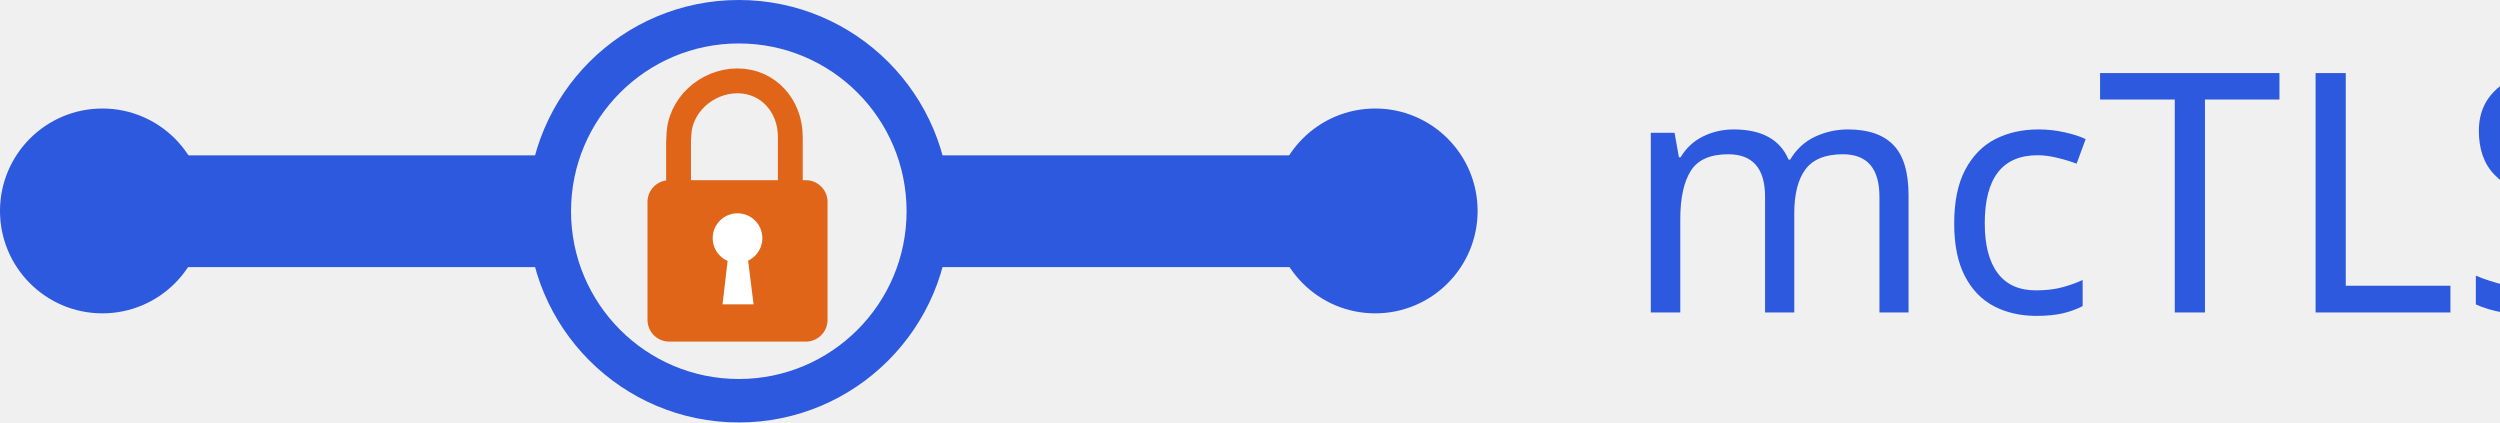
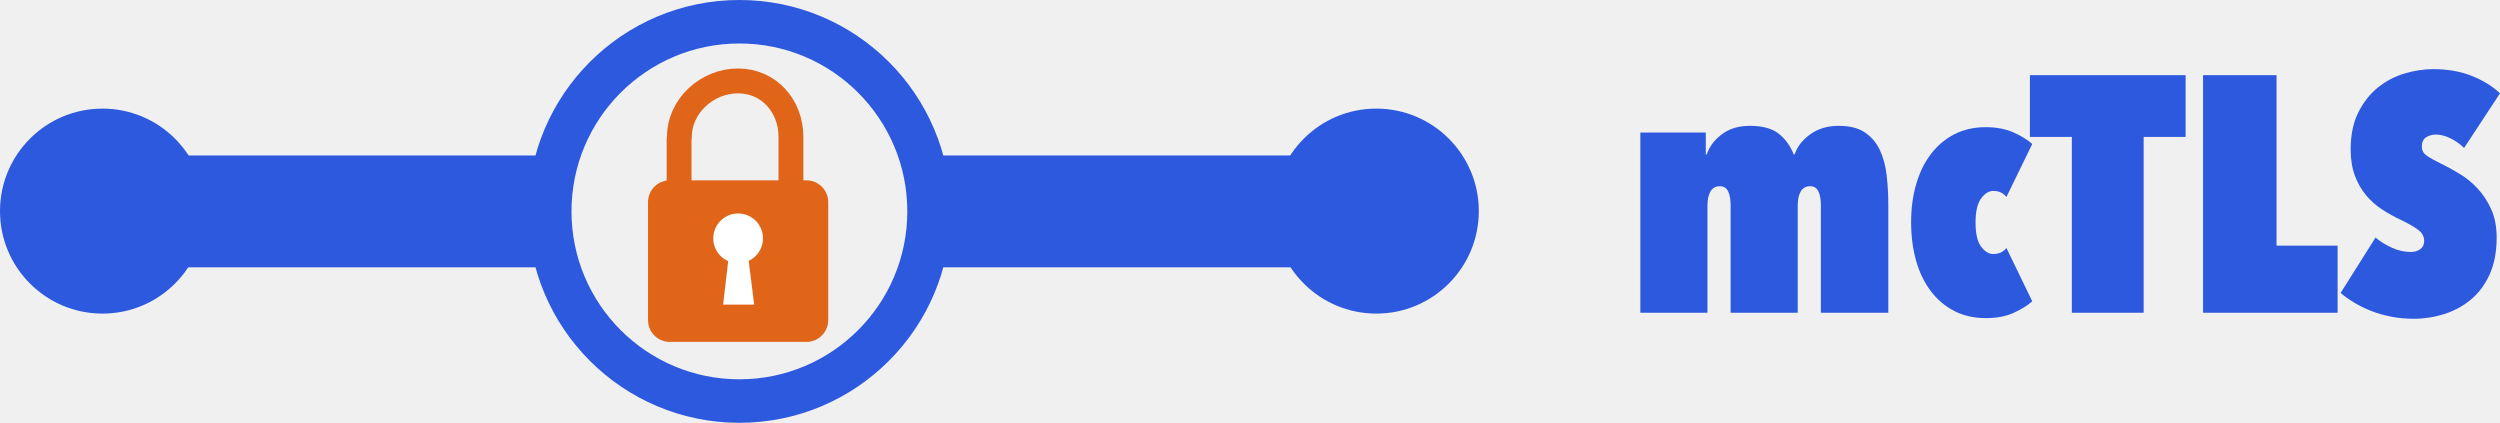
- <svg xmlns="http://www.w3.org/2000/svg" version="1.1" id="Layer_1" x="0px" y="0px" width="402.659px" height="68.045px" viewBox="0 0 402.659 68.045" enable-background="new 0 0 402.659 68.045" xml:space="preserve">
-   <circle fill="#2C59DE" stroke="#2C59DE" stroke-miterlimit="10" cx="16.495" cy="33.973" r="15.995" />
+ <svg xmlns="http://www.w3.org/2000/svg" version="1.1" id="Layer_1" x="0px" y="0px" width="402.336px" height="68.045px" viewBox="0 0 402.336 68.045" enable-background="new 0 0 402.336 68.045" xml:space="preserve">
+   <circle fill="#2C59DE" stroke="#2C59DE" stroke-miterlimit="10" cx="16.495" cy="33.974" r="15.995" />
  <circle fill="#2C59DE" stroke="#2C59DE" stroke-miterlimit="10" cx="221.495" cy="33.973" r="15.995" />
  <circle fill="none" stroke="#2C59DE" stroke-width="7" stroke-miterlimit="10" cx="118.995" cy="34.021" r="30.522" />
  <line fill="none" stroke="#2C59DE" stroke-width="18" stroke-miterlimit="10" x1="16.289" y1="34.022" x2="90.289" y2="34.022" />
  <line fill="none" stroke="#2C59DE" stroke-width="18" stroke-miterlimit="10" x1="147.289" y1="34.022" x2="221.289" y2="34.022" />
  <g>
-     <path fill="#E06519" stroke="#E06519" stroke-miterlimit="10" d="M132.789,51.522c0,1.657-1.343,3-3,3h-22c-1.657,0-3-1.343-3-3   v-19c0-1.657,1.343-3,3-3h22c1.657,0,3,1.343,3,3V51.522z" />
+     <path fill="#E06519" stroke="#E06519" stroke-miterlimit="10" d="M132.789,51.522c0,1.656-1.343,3-3,3h-22c-1.657,0-3-1.344-3-3   v-19c0-1.656,1.343-3,3-3h22c1.657,0,3,1.344,3,3V51.522z" />
    <path fill="none" stroke="#E06519" stroke-width="4" stroke-miterlimit="10" d="M127.289,22.022c0-4.969-3.551-9-8.522-9   c-4.971,0-9.426,4.029-9.426,9c0,0.219-0.052,0-0.052,1l0,0v18h18v-18.5l0,0C127.289,22.356,127.289,22.191,127.289,22.022z" />
  </g>
-   <text transform="matrix(1 0 0 1 261.2891 50.3301)" fill="#2C59DE" font-family="'AvenirNextCondensed-Heavy'" font-size="54">mcTLS</text>
+   <g>
+     <path fill="#2C59DE" d="M303.895,50.33h-10.854V33.05c0-0.972-0.135-1.728-0.405-2.268s-0.711-0.811-1.323-0.811   c-0.684,0-1.188,0.279-1.512,0.838c-0.324,0.559-0.486,1.305-0.486,2.24v17.28h-10.8V33.05c0-0.972-0.135-1.728-0.405-2.268   s-0.711-0.811-1.323-0.811c-0.685,0-1.188,0.279-1.512,0.838c-0.324,0.559-0.486,1.305-0.486,2.24v17.28h-10.8V21.332h10.53v3.511   h0.162c0.396-1.225,1.196-2.296,2.403-3.214c1.206-0.918,2.708-1.377,4.509-1.377c2.052,0,3.608,0.424,4.671,1.269   c1.062,0.847,1.863,1.953,2.403,3.322h0.162c0.396-1.225,1.224-2.296,2.484-3.214c1.26-0.918,2.79-1.377,4.59-1.377   c1.764,0,3.167,0.351,4.212,1.054c1.043,0.701,1.844,1.639,2.403,2.808c0.558,1.17,0.926,2.529,1.107,4.077   c0.18,1.548,0.27,3.168,0.27,4.859V50.33z" />
+     <path fill="#2C59DE" d="M307.566,35.75c0-2.195,0.27-4.229,0.81-6.103c0.54-1.871,1.332-3.49,2.376-4.859   c1.043-1.367,2.303-2.43,3.78-3.186c1.476-0.756,3.167-1.135,5.076-1.135c1.655,0,3.105,0.271,4.347,0.811   c1.242,0.539,2.276,1.17,3.105,1.89l-4.158,8.532c-0.504-0.648-1.207-0.973-2.106-0.973c-0.721,0-1.377,0.406-1.971,1.215   c-0.594,0.811-0.891,2.098-0.891,3.861c0,1.801,0.297,3.098,0.891,3.889c0.594,0.792,1.25,1.188,1.971,1.188   c0.899,0,1.602-0.324,2.106-0.972l4.158,8.586c-0.829,0.721-1.854,1.351-3.078,1.89c-1.224,0.541-2.682,0.811-4.374,0.811   c-1.909,0-3.6-0.379-5.076-1.135c-1.477-0.756-2.736-1.816-3.78-3.186c-1.044-1.367-1.836-2.997-2.376-4.887   C307.836,40.097,307.566,38.019,307.566,35.75z" />
+     <path fill="#2C59DE" d="M344.988,50.33h-11.556V22.034h-6.75v-9.936h25.056v9.936h-6.75V50.33z" />
+     <path fill="#2C59DE" d="M354.546,12.099h11.826V39.53h9.828v10.8h-21.653V12.099z" />
+     <path fill="#2C59DE" d="M388.458,51.302c-1.296,0-2.53-0.117-3.699-0.351c-1.171-0.235-2.25-0.55-3.24-0.945   s-1.899-0.845-2.727-1.35c-0.829-0.504-1.531-1.008-2.106-1.513l5.616-8.91c0.827,0.686,1.736,1.242,2.727,1.675   c0.99,0.432,1.972,0.647,2.943,0.647c0.611,0,1.125-0.152,1.539-0.459c0.413-0.305,0.621-0.746,0.621-1.322   c0-0.684-0.297-1.26-0.892-1.729c-0.594-0.467-1.521-1.008-2.78-1.619c-1.08-0.504-2.106-1.071-3.078-1.701   c-0.973-0.63-1.836-1.395-2.592-2.295c-0.757-0.9-1.359-1.953-1.81-3.16c-0.45-1.205-0.675-2.619-0.675-4.238   c0-2.34,0.413-4.328,1.242-5.967c0.827-1.639,1.881-2.971,3.159-3.996c1.277-1.026,2.699-1.773,4.266-2.241   s3.105-0.702,4.617-0.702c2.304,0,4.364,0.36,6.183,1.08c1.817,0.721,3.339,1.656,4.563,2.809l-5.778,8.801   c-0.612-0.611-1.332-1.124-2.16-1.539c-0.828-0.412-1.62-0.62-2.376-0.62c-0.576,0-1.099,0.144-1.565,0.432   c-0.469,0.288-0.702,0.792-0.702,1.513c0,0.576,0.243,1.044,0.729,1.403c0.486,0.36,1.432,0.883,2.835,1.566   c0.792,0.396,1.674,0.891,2.646,1.485c0.972,0.594,1.89,1.35,2.754,2.268s1.593,2.025,2.187,3.32   c0.595,1.297,0.892,2.827,0.892,4.59c0,2.305-0.378,4.285-1.134,5.941c-0.757,1.656-1.765,3.006-3.024,4.049   c-1.261,1.045-2.691,1.818-4.293,2.322C391.742,51.05,390.113,51.302,388.458,51.302z" />
+   </g>
  <g>
    <circle fill="#FFFFFF" cx="118.789" cy="38.356" r="4" />
    <polygon fill="#FFFFFF" points="116.372,49.022 117.31,41.022 120.372,41.022 121.372,49.022  " />
  </g>
</svg>
